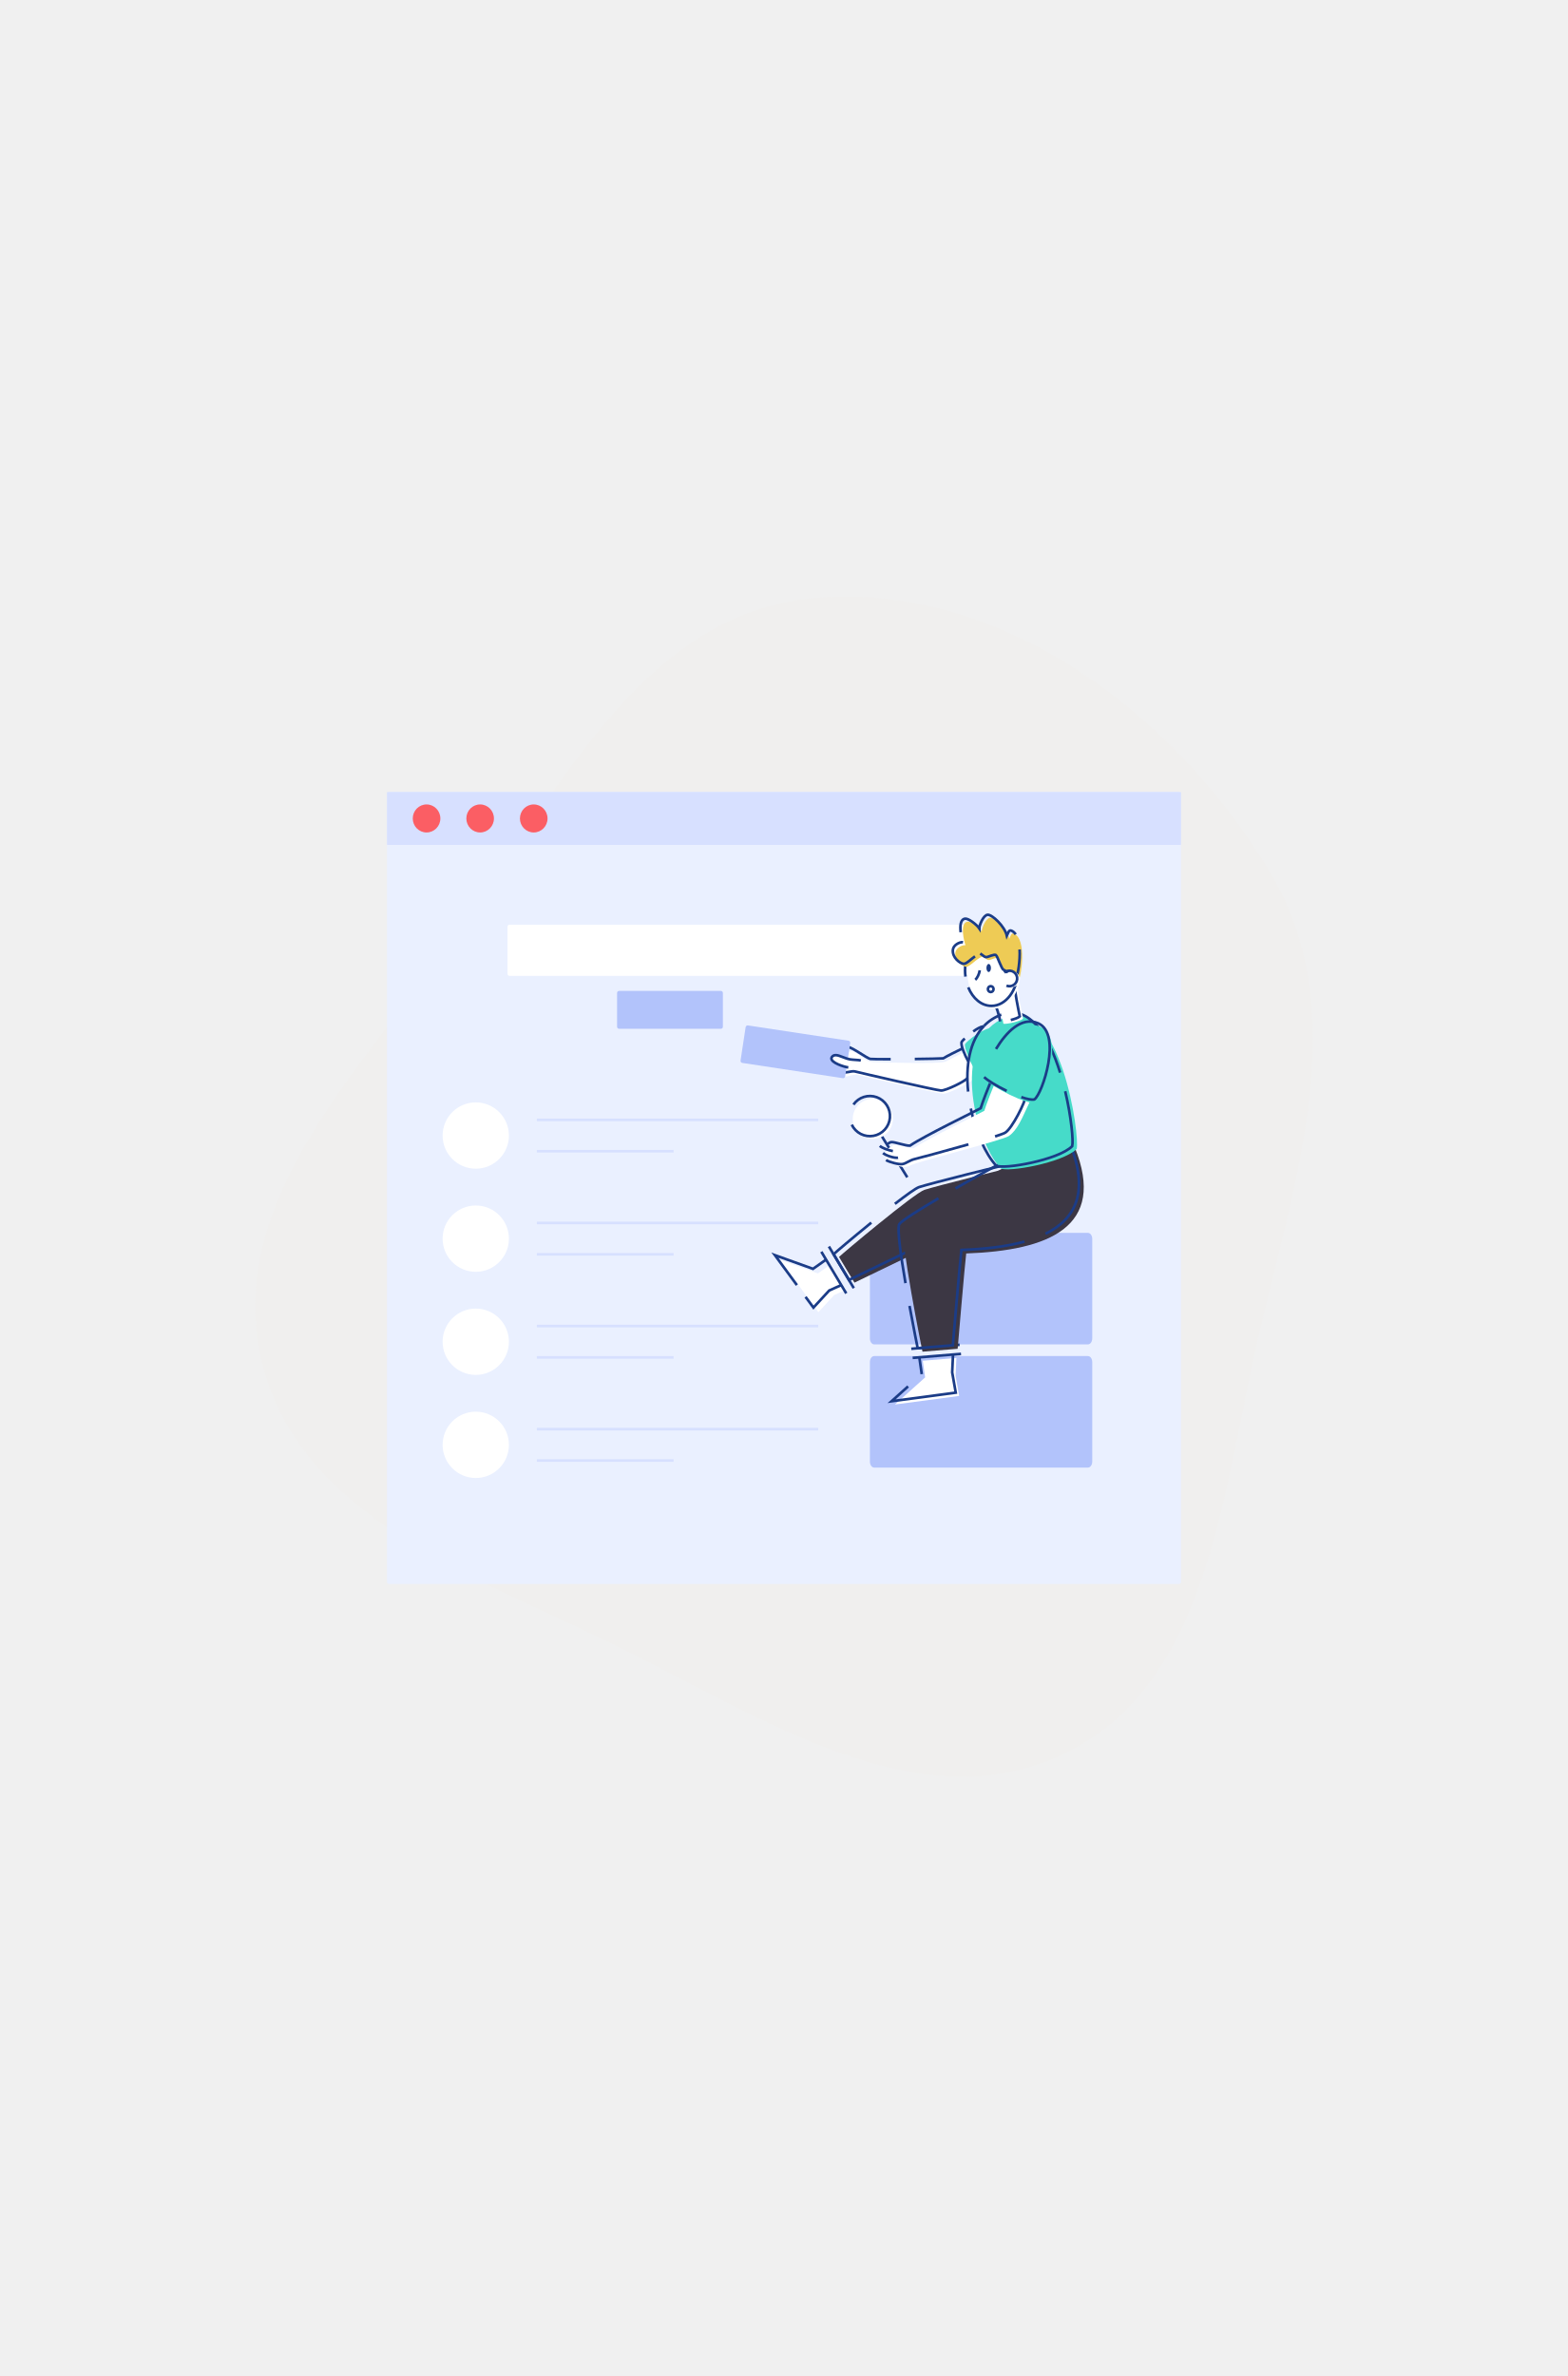
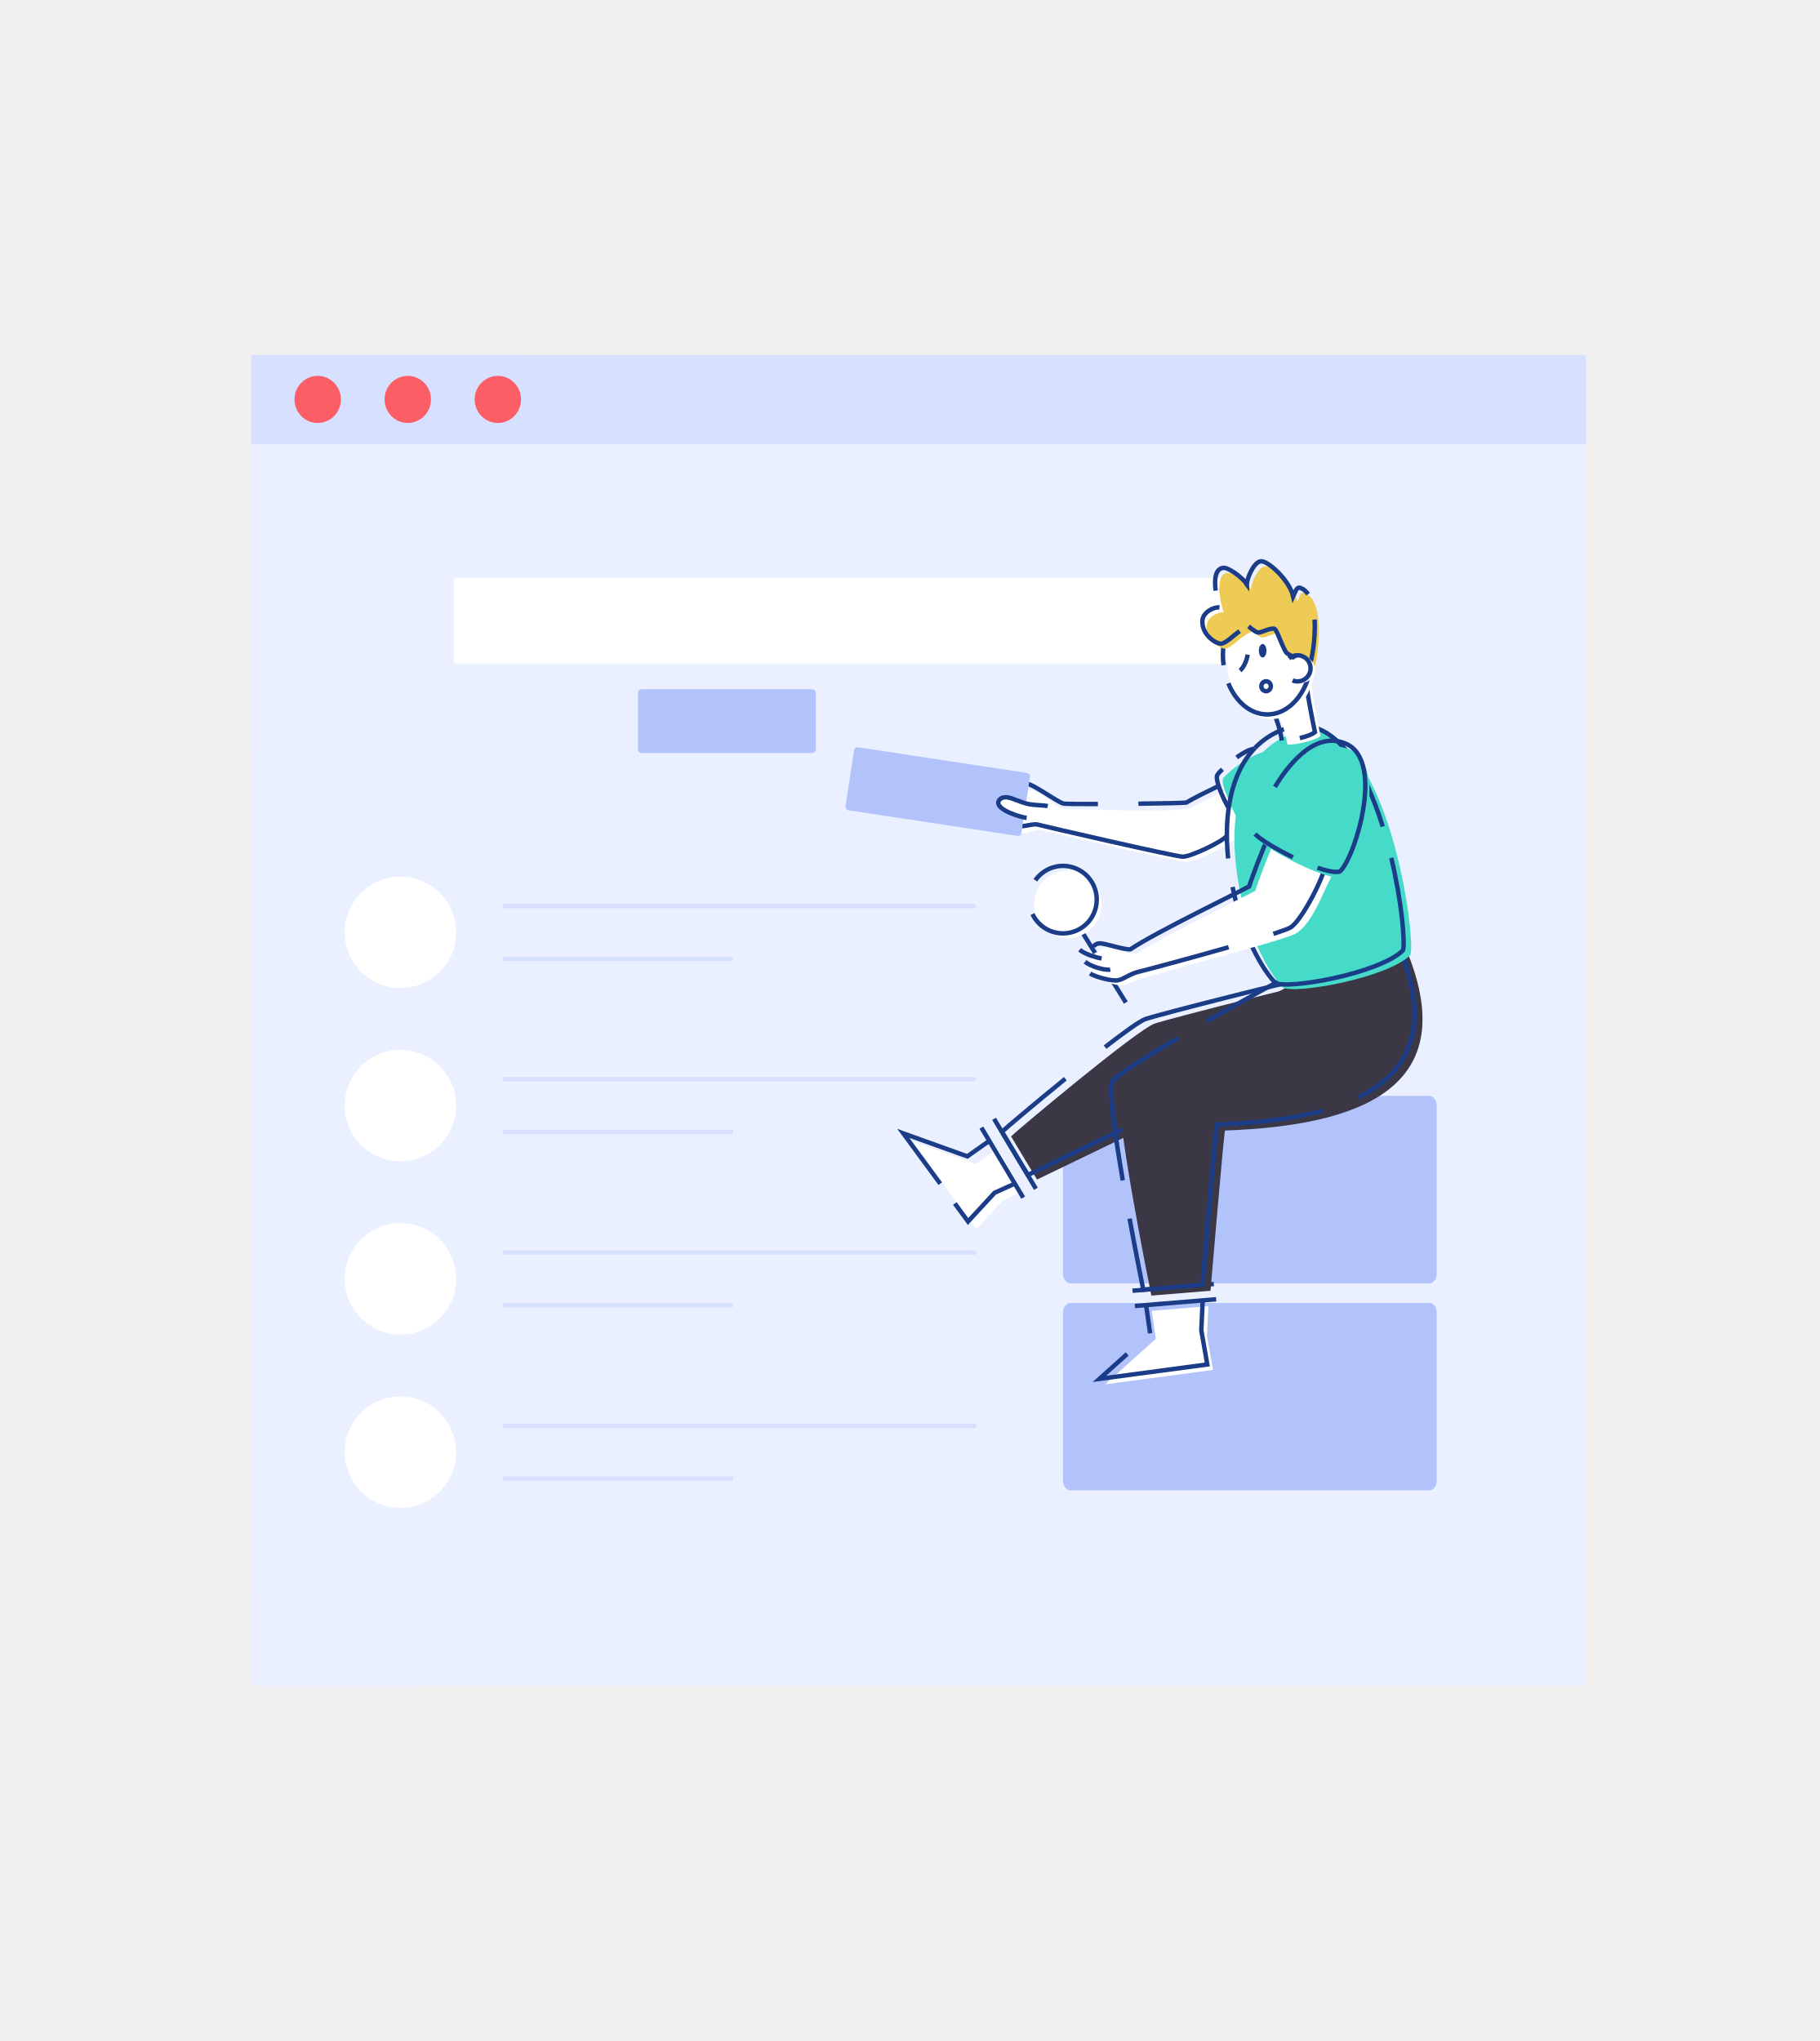
- <svg xmlns="http://www.w3.org/2000/svg" width="594" height="900" viewBox="0 0 594 900" fill="none">
+ <svg xmlns="http://www.w3.org/2000/svg" width="410" height="460" viewBox="90 220 410 460" fill="none">
  <path fillRule="evenodd" clipRule="evenodd" d="M308.327 226.536C378.637 220.282 444.512 269.606 480.934 330.072C512.807 382.987 490.783 446.005 476.76 506.165C462.866 565.773 458.158 637.785 403.016 664.345C347.871 690.906 288.321 650.329 233.354 623.403C179.105 596.829 113.044 574.253 99.109 515.474C85.104 456.399 134.755 406.873 170.362 357.698C209.516 303.626 241.83 232.451 308.327 226.536Z" fill="#F0EFEE" />
  <g clipPath="url(#clip0_438_1294)">
    <path fillRule="evenodd" clipRule="evenodd" d="M147.377 300H446.623C446.829 300 447.026 300.081 447.172 300.227C447.317 300.372 447.399 300.57 447.399 300.776V599.224C447.399 599.326 447.379 599.427 447.34 599.521C447.301 599.615 447.244 599.701 447.172 599.773C447.099 599.845 447.014 599.902 446.92 599.941C446.826 599.98 446.725 600 446.623 600H147.377C147.275 600 147.174 599.98 147.08 599.941C146.986 599.902 146.9 599.845 146.828 599.773C146.756 599.701 146.699 599.615 146.66 599.521C146.621 599.427 146.601 599.326 146.601 599.224V300.776C146.601 300.57 146.682 300.372 146.828 300.227C146.973 300.081 147.171 300 147.377 300Z" fill="#EAF0FF" />
    <path fillRule="evenodd" clipRule="evenodd" d="M193.039 350.245H365.706C365.912 350.245 366.109 350.327 366.254 350.472C366.4 350.618 366.481 350.815 366.481 351.021V368.877C366.481 369.083 366.4 369.28 366.254 369.425C366.109 369.571 365.912 369.653 365.706 369.653H193.039C192.937 369.653 192.837 369.633 192.742 369.594C192.648 369.555 192.563 369.498 192.491 369.426C192.418 369.354 192.361 369.268 192.322 369.174C192.283 369.08 192.263 368.979 192.263 368.877V351.021C192.263 350.919 192.283 350.818 192.322 350.724C192.361 350.63 192.418 350.544 192.491 350.472C192.563 350.4 192.648 350.343 192.742 350.304C192.837 350.265 192.937 350.245 193.039 350.245Z" fill="white" />
    <path fillRule="evenodd" clipRule="evenodd" d="M234.543 375.338H273.074C273.28 375.338 273.477 375.42 273.622 375.566C273.768 375.711 273.85 375.908 273.85 376.114V388.923C273.849 389.129 273.768 389.326 273.622 389.471C273.477 389.616 273.28 389.698 273.074 389.698H234.543C234.337 389.698 234.14 389.617 233.994 389.471C233.849 389.326 233.767 389.129 233.767 388.923V376.117C233.766 376.015 233.786 375.914 233.825 375.819C233.864 375.725 233.921 375.639 233.993 375.566C234.065 375.494 234.151 375.437 234.245 375.398C234.339 375.358 234.441 375.338 234.543 375.338Z" fill="#B2C3FB" />
    <path fillRule="evenodd" clipRule="evenodd" d="M371.038 404.152C371.015 402.062 368.349 397.475 367.389 397.642C366.429 397.81 360.231 401.078 358.262 402.11C356.293 403.142 333.502 402.407 330.695 402.326C327.889 402.244 326.763 400.087 323.366 398.358C319.968 396.629 318.667 405.315 318.608 406.848C318.512 409.236 323.192 406.671 324.701 407.085C326.21 407.5 355.486 414.241 357.293 414.302C359.099 414.363 367.586 410.25 368.325 409.038C369.064 407.826 371.062 406.242 371.038 404.152Z" fill="white" />
    <path fillRule="evenodd" clipRule="evenodd" d="M331.17 466.995H412.142C413.042 466.995 413.771 468.016 413.771 469.276V506.956C413.771 508.216 413.041 509.237 412.142 509.237H331.17C330.27 509.237 329.541 508.215 329.541 506.956V469.276C329.54 468.016 330.27 466.995 331.17 466.995Z" fill="#B2C3FB" />
    <path fillRule="evenodd" clipRule="evenodd" d="M331.17 513.66H412.142C413.042 513.66 413.771 514.683 413.771 515.941V553.623C413.771 554.882 413.041 555.903 412.142 555.903H331.17C330.27 555.903 329.541 554.881 329.541 553.623V515.943C329.54 514.683 330.27 513.66 331.17 513.66Z" fill="#B2C3FB" />
    <path d="M333.473 429.443L343.705 445.954" stroke="#1B3C87" strokeWidth="0.895" strokeLinecap="round" strokeLinejoin="round" />
    <path d="M314.011 472.154L323.44 487.93" stroke="#1B3C87" strokeWidth="0.895" strokeLinecap="round" strokeLinejoin="round" />
    <path d="M345.211 510.902L363.528 509.384" stroke="#1B3C87" strokeWidth="0.895" strokeLinecap="round" strokeLinejoin="round" />
    <path d="M345.738 514.346L364.055 512.827" stroke="#1B3C87" strokeWidth="0.895" strokeLinecap="round" strokeLinejoin="round" />
    <path fillRule="evenodd" clipRule="evenodd" d="M385.527 441.752C383.902 441.887 354.08 449.407 350.215 450.688C346.349 451.968 319.12 474.825 317.844 476.115C318.674 477.567 323.698 485.846 323.698 485.846L345.198 475.458C345.198 475.458 387.151 441.617 385.527 441.752Z" fill="#3C3744" />
    <path d="M330.075 463.121C322.972 468.897 316.4 474.469 315.788 475.086C316.618 476.543 321.645 484.819 321.645 484.819L343.145 474.432C343.145 474.432 385.098 440.591 383.474 440.726C381.85 440.861 352.028 448.38 348.162 449.661C346.937 450.067 343.368 452.638 339.022 456.002" stroke="#1B3C87" strokeWidth="0.895" strokeLinecap="round" strokeLinejoin="round" />
    <path fillRule="evenodd" clipRule="evenodd" d="M407.15 434.611C419.364 464.839 397.179 473.68 366.024 474.799C365.532 478.579 362.786 510.908 362.786 510.908L349.46 512.001C349.46 512.001 340.493 468.02 342.525 464.995C344.557 461.97 378.946 442.804 381.987 441.483C385.027 440.161 406.626 433.305 407.15 434.611Z" fill="#3C3744" />
    <path d="M388.102 470.3C381.259 472.196 373.098 473.144 364.204 473.464C363.712 477.244 360.966 509.573 360.966 509.573L347.64 510.666C347.64 510.666 346.169 503.452 344.554 494.665" stroke="#1B3C87" strokeWidth="0.895" strokeLinecap="round" strokeLinejoin="round" />
    <path d="M361.973 450.163C370.546 445.243 378.752 440.763 380.166 440.147C383.207 438.825 404.8 431.97 405.33 433.276C412.576 451.207 407.716 461.612 396.061 467.344" stroke="#1B3C87" strokeWidth="0.895" strokeLinecap="round" strokeLinejoin="round" />
    <path d="M343.021 486.035C341.206 475.412 339.758 465.073 340.707 463.661C341.554 462.4 348.026 458.332 355.506 453.922" stroke="#1B3C87" strokeWidth="0.895" strokeLinecap="round" strokeLinejoin="round" />
    <path d="M368.68 390.704C370.048 389.721 371.458 388.915 372.467 388.792" stroke="#1B3C87" strokeWidth="0.895" strokeLinecap="round" strokeLinejoin="round" />
    <path d="M366.795 401.989C365.512 399.733 363.701 395.572 364.356 394.582C364.517 394.339 364.916 393.904 365.464 393.376" stroke="#1B3C87" strokeWidth="0.895" strokeLinecap="round" strokeLinejoin="round" />
    <path fillRule="evenodd" clipRule="evenodd" d="M369.274 405.106C368.416 404.141 364.864 396.569 365.634 395.407C366.404 394.245 373.18 388.6 377.234 389.261C376.146 392.503 370.131 406.072 369.274 405.106Z" fill="#46DBC9" />
    <path fillRule="evenodd" clipRule="evenodd" d="M381.119 385.353C401.811 377.818 409.116 430.04 407.88 435.208C402.588 440.486 381.667 444.149 379.061 442.545C368.505 431.105 360.214 392.965 381.119 385.353Z" fill="#46DBC9" />
    <path d="M366.756 413.477C365.787 403.893 367.226 394.358 372.817 388.566" stroke="#1B3C87" strokeWidth="0.895" strokeLinecap="round" strokeLinejoin="round" />
    <path d="M403.527 413.357C405.862 423.205 406.655 432.176 406.178 434.167C400.885 439.445 379.964 443.108 377.358 441.504C373.328 437.137 369.627 428.874 367.756 419.906" stroke="#1B3C87" strokeWidth="0.895" strokeLinecap="round" strokeLinejoin="round" />
    <path d="M372.814 388.565C374.581 386.733 376.763 385.275 379.416 384.31C390.25 380.365 397.415 392.802 401.604 406.291" stroke="#1B3C87" strokeWidth="0.895" strokeLinecap="round" strokeLinejoin="round" />
    <path d="M337.412 401.207C333.344 401.219 330.159 401.194 329.703 401.115C328.41 400.891 322.816 396.649 321.302 396.628" stroke="#1B3C87" strokeWidth="0.895" strokeLinecap="round" strokeLinejoin="round" />
    <path d="M364.606 397.139C362.362 398.23 358.846 399.957 357.314 400.892C356.101 400.985 351.583 401.077 346.54 401.138" stroke="#1B3C87" strokeWidth="0.895" strokeLinecap="round" strokeLinejoin="round" />
    <path d="M317.826 405.625C319.749 407.046 322.41 405.448 323.919 405.863C325.428 406.277 354.708 413.02 356.513 413.08C358.317 413.139 365.767 409.543 366.504 408.329" stroke="#1B3C87" strokeWidth="0.895" strokeLinecap="round" strokeLinejoin="round" />
    <path fillRule="evenodd" clipRule="evenodd" d="M377.143 409.789C376.035 412.089 373.588 418.456 372.879 420.768C370.805 421.949 351.604 431.213 346.116 434.944C344.688 435.1 340.226 433.495 339.115 433.602C338.005 433.708 337.777 434.431 337.777 434.431C335.263 434.567 334.284 439.73 337.48 440.753C340.677 441.775 342.759 442.681 345.001 441.393C347.243 440.106 379.742 431.965 382.163 430.315C385.43 428.09 387.288 423.276 389.174 419.305C391.152 415.142 390.248 417.339 390.248 415.791C390.248 414.243 378.252 407.489 377.143 409.789Z" fill="white" />
    <path d="M333.295 434.058C334.259 434.901 336.667 435.758 338.248 436.013" stroke="#1B3C87" strokeWidth="0.895" strokeLinecap="round" strokeLinejoin="round" />
    <path d="M334.517 436.763C335.617 437.732 338.875 438.774 340.195 438.51" stroke="#1B3C87" strokeWidth="0.895" strokeLinecap="round" strokeLinejoin="round" />
    <path d="M376.958 430.469C378.924 429.835 380.317 429.331 380.797 429.045C383.393 427.492 388.503 417.339 388.656 414.893" stroke="#1B3C87" strokeWidth="0.895" strokeLinecap="round" strokeLinejoin="round" />
    <path d="M335.647 439.419C337.026 440.241 340.548 441.178 341.928 440.931C343.308 440.683 344.592 439.464 346.685 438.987C347.879 438.714 357.947 436.027 366.868 433.48" stroke="#1B3C87" strokeWidth="0.895" strokeLinecap="round" strokeLinejoin="round" />
    <path d="M375.765 408.8C374.657 411.099 372.211 417.468 371.502 419.779C369.428 420.96 350.226 430.224 344.738 433.956C343.311 434.112 338.848 432.506 337.738 432.614C336.628 432.721 336.399 433.443 336.399 433.443" stroke="#1B3C87" strokeWidth="0.895" strokeLinecap="round" strokeLinejoin="round" />
    <path fillRule="evenodd" clipRule="evenodd" d="M394.211 388.956C403.369 392.917 395.84 415.69 392.799 417.8C388.918 418.62 375.801 411.584 373.763 409.32C373.34 407.304 383.001 384.11 394.211 388.956Z" fill="#46DBC9" />
    <path d="M381.364 413.222C377.454 411.312 373.824 409.073 372.827 407.968" stroke="#1B3C87" strokeWidth="0.895" strokeLinecap="round" strokeLinejoin="round" />
    <path d="M377.309 397.35C381.114 391.068 386.949 384.868 393.275 387.605C402.433 391.565 394.904 414.338 391.863 416.448C390.78 416.677 388.978 416.294 386.898 415.574" stroke="#1B3C87" strokeWidth="0.895" strokeLinecap="round" strokeLinejoin="round" />
    <path fillRule="evenodd" clipRule="evenodd" d="M362.311 514.384L361.998 521.08L363.354 528.755L339.034 532.002L350.468 521.743L349.568 515.439" fill="white" />
    <path d="M349.182 520.511L348.281 514.207" stroke="#1B3C87" strokeWidth="0.895" strokeLinecap="round" strokeLinejoin="round" />
    <path d="M361.027 513.149L360.713 519.846L362.064 527.521L337.747 530.771L344.007 525.154" stroke="#1B3C87" strokeWidth="0.895" strokeLinecap="round" strokeLinejoin="round" />
    <path fillRule="evenodd" clipRule="evenodd" d="M320.464 488.545L316.001 490.565L310.026 497.036L295.432 477.173L309.862 482.355L314.79 478.876" fill="white" />
    <path d="M301.884 486.775L293.557 475.44L307.988 480.622L312.916 477.143" stroke="#1B3C87" strokeWidth="0.895" strokeLinecap="round" strokeLinejoin="round" />
    <path d="M318.59 486.811L314.126 488.831L308.151 495.303L305.166 491.24" stroke="#1B3C87" strokeWidth="0.895" strokeLinecap="round" strokeLinejoin="round" />
    <path d="M311.153 474.144L320.581 489.92" stroke="#1B3C87" strokeWidth="0.895" strokeLinecap="round" strokeLinejoin="round" />
    <path fillRule="evenodd" clipRule="evenodd" d="M283.348 388.419L321.444 394.202C321.544 394.217 321.641 394.251 321.729 394.304C321.816 394.356 321.892 394.426 321.953 394.508C322.013 394.59 322.057 394.683 322.081 394.782C322.106 394.881 322.111 394.983 322.095 395.084L320.173 407.748C320.143 407.951 320.032 408.134 319.866 408.257C319.701 408.379 319.493 408.43 319.29 408.4L281.195 402.618C280.991 402.587 280.808 402.477 280.686 402.311C280.564 402.145 280.513 401.938 280.543 401.734L282.466 389.071C282.481 388.97 282.516 388.873 282.568 388.786C282.621 388.699 282.69 388.623 282.772 388.562C282.854 388.502 282.947 388.458 283.046 388.433C283.145 388.409 283.247 388.404 283.348 388.419Z" fill="#B2C3FB" />
    <path fillRule="evenodd" clipRule="evenodd" d="M326.107 401.683C325.156 401.47 323.013 401.471 321.923 401.255C319.915 400.856 318.153 399.799 316.85 399.691C315.547 399.583 315.025 400.383 314.965 400.81C314.72 402.527 319.701 404.134 321.356 404.334" fill="white" />
    <path d="M326.107 401.683C325.156 401.47 323.013 401.471 321.923 401.255C319.915 400.856 318.153 399.799 316.85 399.691C315.547 399.583 315.025 400.383 314.965 400.81C314.72 402.527 319.701 404.134 321.356 404.334" stroke="#1B3C87" strokeWidth="0.895" strokeLinecap="round" strokeLinejoin="round" />
    <path fillRule="evenodd" clipRule="evenodd" d="M167.676 430.131C167.676 423.197 173.298 417.575 180.232 417.575C187.167 417.575 192.789 423.197 192.789 430.131C192.789 437.065 187.167 442.688 180.232 442.688C173.298 442.688 167.676 437.066 167.676 430.131Z" fill="white" />
    <path d="M203.374 424.193H309.966" stroke="#D7E0FF" strokeWidth="1.411" strokeLinecap="round" strokeLinejoin="round" />
    <path d="M203.374 436.073H255.168" stroke="#D7E0FF" strokeWidth="1.411" strokeLinecap="round" strokeLinejoin="round" />
    <path fillRule="evenodd" clipRule="evenodd" d="M167.676 469.183C167.676 462.249 173.298 456.627 180.232 456.627C187.167 456.627 192.789 462.249 192.789 469.183C192.789 476.117 187.167 481.74 180.232 481.74C173.298 481.74 167.676 476.118 167.676 469.183Z" fill="white" />
    <path d="M203.374 463.244H309.966" stroke="#D7E0FF" strokeWidth="1.411" strokeLinecap="round" strokeLinejoin="round" />
    <path d="M203.374 475.123H255.168" stroke="#D7E0FF" strokeWidth="1.411" strokeLinecap="round" strokeLinejoin="round" />
    <path fillRule="evenodd" clipRule="evenodd" d="M167.676 508.234C167.676 501.3 173.298 495.678 180.232 495.678C187.167 495.678 192.789 501.3 192.789 508.234C192.789 515.168 187.167 520.793 180.232 520.793C173.298 520.793 167.676 515.17 167.676 508.234Z" fill="white" />
    <path d="M203.374 502.296H309.966" stroke="#D7E0FF" strokeWidth="1.411" strokeLinecap="round" strokeLinejoin="round" />
    <path d="M203.374 514.174H255.168" stroke="#D7E0FF" strokeWidth="1.411" strokeLinecap="round" strokeLinejoin="round" />
    <path fillRule="evenodd" clipRule="evenodd" d="M167.676 547.287C167.676 540.352 173.298 534.731 180.232 534.731C187.167 534.731 192.789 540.352 192.789 547.287C192.789 554.222 187.167 559.843 180.232 559.843C173.298 559.843 167.676 554.221 167.676 547.287Z" fill="white" />
    <path d="M203.374 541.347H309.966" stroke="#D7E0FF" strokeWidth="1.411" strokeLinecap="round" strokeLinejoin="round" />
    <path d="M203.374 553.226H255.168" stroke="#D7E0FF" strokeWidth="1.411" strokeLinecap="round" strokeLinejoin="round" />
    <path fillRule="evenodd" clipRule="evenodd" d="M323.044 423.814C323.045 422.31 323.491 420.839 324.327 419.588C325.163 418.337 326.351 417.362 327.741 416.786C329.132 416.21 330.661 416.06 332.137 416.353C333.613 416.647 334.968 417.372 336.032 418.436C337.096 419.5 337.821 420.855 338.114 422.331C338.408 423.807 338.257 425.336 337.681 426.726C337.105 428.117 336.13 429.305 334.879 430.141C333.628 430.977 332.157 431.423 330.652 431.423C329.653 431.423 328.664 431.226 327.741 430.844C326.818 430.461 325.979 429.901 325.273 429.194C324.566 428.488 324.006 427.649 323.623 426.726C323.241 425.803 323.044 424.813 323.044 423.814Z" fill="white" />
    <path d="M323.312 418.396C324.271 417.026 325.655 416.011 327.25 415.506C328.844 415.002 330.56 415.037 332.133 415.607C333.705 416.176 335.046 417.248 335.949 418.656C336.851 420.064 337.264 421.731 337.123 423.397C336.983 425.064 336.298 426.637 335.173 427.875C334.049 429.113 332.547 429.946 330.902 430.244C329.256 430.543 327.558 430.291 326.07 429.528C324.582 428.764 323.387 427.532 322.67 426.021" stroke="#1B3C87" strokeWidth="0.895" strokeLinecap="round" strokeLinejoin="round" />
    <path fillRule="evenodd" clipRule="evenodd" d="M377.812 380.534C378.659 382.068 379.767 385.249 380.108 387.779C381.296 388.04 386.413 386.92 387.572 385.878C387.113 383.711 385.545 375.965 385.721 374.721C385.897 373.476 377.154 379.344 377.812 380.534Z" fill="white" />
    <path d="M382.913 386.37C384.378 385.999 385.781 385.496 386.324 385.008C385.864 382.843 384.296 375.096 384.472 373.851C384.648 372.605 375.905 378.478 376.563 379.666C377.41 381.2 378.518 384.38 378.859 386.909" stroke="#1B3C87" strokeWidth="0.895" strokeLinecap="round" strokeLinejoin="round" />
    <path fillRule="evenodd" clipRule="evenodd" d="M366.493 368.595C366.493 361.156 370.971 355.125 376.495 355.125C382.02 355.125 386.498 361.156 386.498 368.595C386.498 376.035 382.02 382.066 376.495 382.066C370.971 382.066 366.493 376.035 366.493 368.595Z" fill="white" />
    <path d="M371.149 367.539C371.005 368.74 370.284 370.471 369.443 371.118" stroke="#1B3C87" strokeWidth="0.895" strokeLinecap="round" strokeLinejoin="round" />
    <path fillRule="evenodd" clipRule="evenodd" d="M373.689 366.66C373.689 365.813 374.072 365.132 374.544 365.132C375.017 365.132 375.399 365.816 375.399 366.66C375.399 367.504 375.017 368.188 374.544 368.188C374.072 368.188 373.689 367.504 373.689 366.66Z" fill="#1B3C87" />
    <path d="M374.247 374.66C374.247 374.043 374.726 373.542 375.315 373.542C375.905 373.542 376.384 374.043 376.384 374.66C376.384 375.277 375.906 375.776 375.315 375.776C374.725 375.776 374.247 375.276 374.247 374.66Z" stroke="#1B3C87" strokeWidth="0.895" strokeLinecap="round" strokeLinejoin="round" />
    <path d="M365.739 369.921C365.636 369.134 365.585 368.342 365.585 367.548C365.585 360.107 370.063 354.077 375.587 354.077C381.111 354.077 385.59 360.107 385.59 367.548C385.59 374.989 381.112 381.019 375.587 381.019C371.798 381.019 368.5 378.181 366.803 373.996" stroke="#1B3C87" strokeWidth="0.895" strokeLinecap="round" strokeLinejoin="round" />
    <path fillRule="evenodd" clipRule="evenodd" d="M386.078 370.86C386.749 369.854 389.126 355.818 384.119 353.672C383.12 353.242 382.915 354.38 382.36 355.569C381.547 351.95 376.718 347.465 375.066 347.63C373.414 347.796 371.891 351.679 371.917 352.79C370.866 351.253 367.762 348.961 366.577 349.106C363.419 349.493 365.227 356.722 365.75 358.022C364.464 357.879 362.051 359.091 361.906 360.938C361.668 363.917 364.542 366.027 365.939 366.198C367.337 366.37 369.927 363.001 372.293 362.313C373.747 363.392 374.069 363.753 374.743 363.659C375.418 363.565 377.559 362.507 378.189 362.87C378.818 363.233 380.326 368.221 381.133 368.475C381.94 368.728 385.407 371.867 386.078 370.86Z" fill="#EECB55" />
    <path d="M364.812 356.897C363.526 356.753 361.113 357.966 360.967 359.813C360.73 362.791 363.604 364.902 365.002 365.073C366.01 365.197 367.636 363.48 369.353 362.255" stroke="#1B3C87" strokeWidth="0.895" strokeLinecap="round" strokeLinejoin="round" />
    <path d="M384.775 353.925C384.355 353.302 383.831 352.824 383.181 352.546C382.182 352.117 381.978 353.255 381.422 354.443C380.609 350.825 375.78 346.34 374.128 346.504C372.476 346.667 370.953 350.552 370.978 351.664C369.927 350.128 366.823 347.835 365.637 347.98C363.792 348.207 363.642 350.77 363.943 353.122" stroke="#1B3C87" strokeWidth="0.895" strokeLinecap="round" strokeLinejoin="round" />
    <path d="M371.354 361.188C372.807 362.267 373.129 362.627 373.803 362.534C374.476 362.442 376.619 361.382 377.249 361.745C377.878 362.108 379.385 367.097 380.193 367.35C381.001 367.603 384.469 370.738 385.14 369.736C385.531 369.149 386.501 364.137 386.252 359.634" stroke="#1B3C87" strokeWidth="0.895" strokeLinecap="round" strokeLinejoin="round" />
    <path fillRule="evenodd" clipRule="evenodd" d="M380.457 370.919C380.457 370.337 380.63 369.767 380.954 369.283C381.277 368.799 381.737 368.421 382.275 368.199C382.814 367.976 383.406 367.918 383.977 368.031C384.548 368.145 385.073 368.426 385.485 368.837C385.896 369.249 386.177 369.774 386.29 370.345C386.404 370.917 386.346 371.509 386.123 372.047C385.9 372.585 385.522 373.045 385.038 373.368C384.554 373.692 383.984 373.865 383.402 373.865C383.015 373.865 382.632 373.788 382.275 373.64C381.918 373.492 381.593 373.275 381.319 373.002C381.046 372.728 380.829 372.404 380.681 372.046C380.533 371.689 380.457 371.306 380.457 370.919Z" fill="white" />
    <path d="M380.457 368.408C380.852 368.064 381.332 367.831 381.847 367.734C382.362 367.637 382.894 367.68 383.387 367.857C383.88 368.034 384.317 368.34 384.653 368.743C384.989 369.146 385.211 369.631 385.296 370.148C385.382 370.665 385.327 371.196 385.139 371.685C384.951 372.174 384.636 372.604 384.226 372.931C383.816 373.257 383.326 373.469 382.807 373.543C382.288 373.617 381.759 373.551 381.274 373.352" stroke="#1B3C87" strokeWidth="0.895" strokeLinecap="round" strokeLinejoin="round" />
    <path fillRule="evenodd" clipRule="evenodd" d="M147.377 300H446.623C447.052 300 447.399 300.023 447.399 300.052V319.993C447.399 320.022 447.052 320.046 446.623 320.046H147.377C146.948 320.046 146.601 320.022 146.601 319.993V300.052C146.601 300.023 146.948 300 147.377 300Z" fill="#D7E0FF" />
    <path fillRule="evenodd" clipRule="evenodd" d="M156.364 310.021C156.364 307.089 158.705 304.712 161.592 304.712C164.479 304.712 166.82 307.089 166.82 310.021C166.82 312.954 164.479 315.331 161.59 315.331C158.7 315.331 156.364 312.954 156.364 310.021Z" fill="#FB5E64" />
    <path fillRule="evenodd" clipRule="evenodd" d="M176.663 310.021C176.663 307.089 179.003 304.712 181.891 304.712C184.779 304.712 187.119 307.089 187.119 310.021C187.119 312.954 184.779 315.331 181.891 315.331C179.003 315.331 176.663 312.954 176.663 310.021Z" fill="#FB5E64" />
    <path fillRule="evenodd" clipRule="evenodd" d="M196.963 310.021C196.963 307.089 199.303 304.712 202.191 304.712C205.078 304.712 207.419 307.089 207.419 310.021C207.419 312.954 205.078 315.331 202.19 315.331C199.302 315.331 196.963 312.954 196.963 310.021Z" fill="#FB5E64" />
  </g>
  <defs>
    <clipPath id="clip0_438_1294">
      <rect width="300.798" height="300" fill="white" transform="translate(146.601 300)" />
    </clipPath>
  </defs>
</svg>
